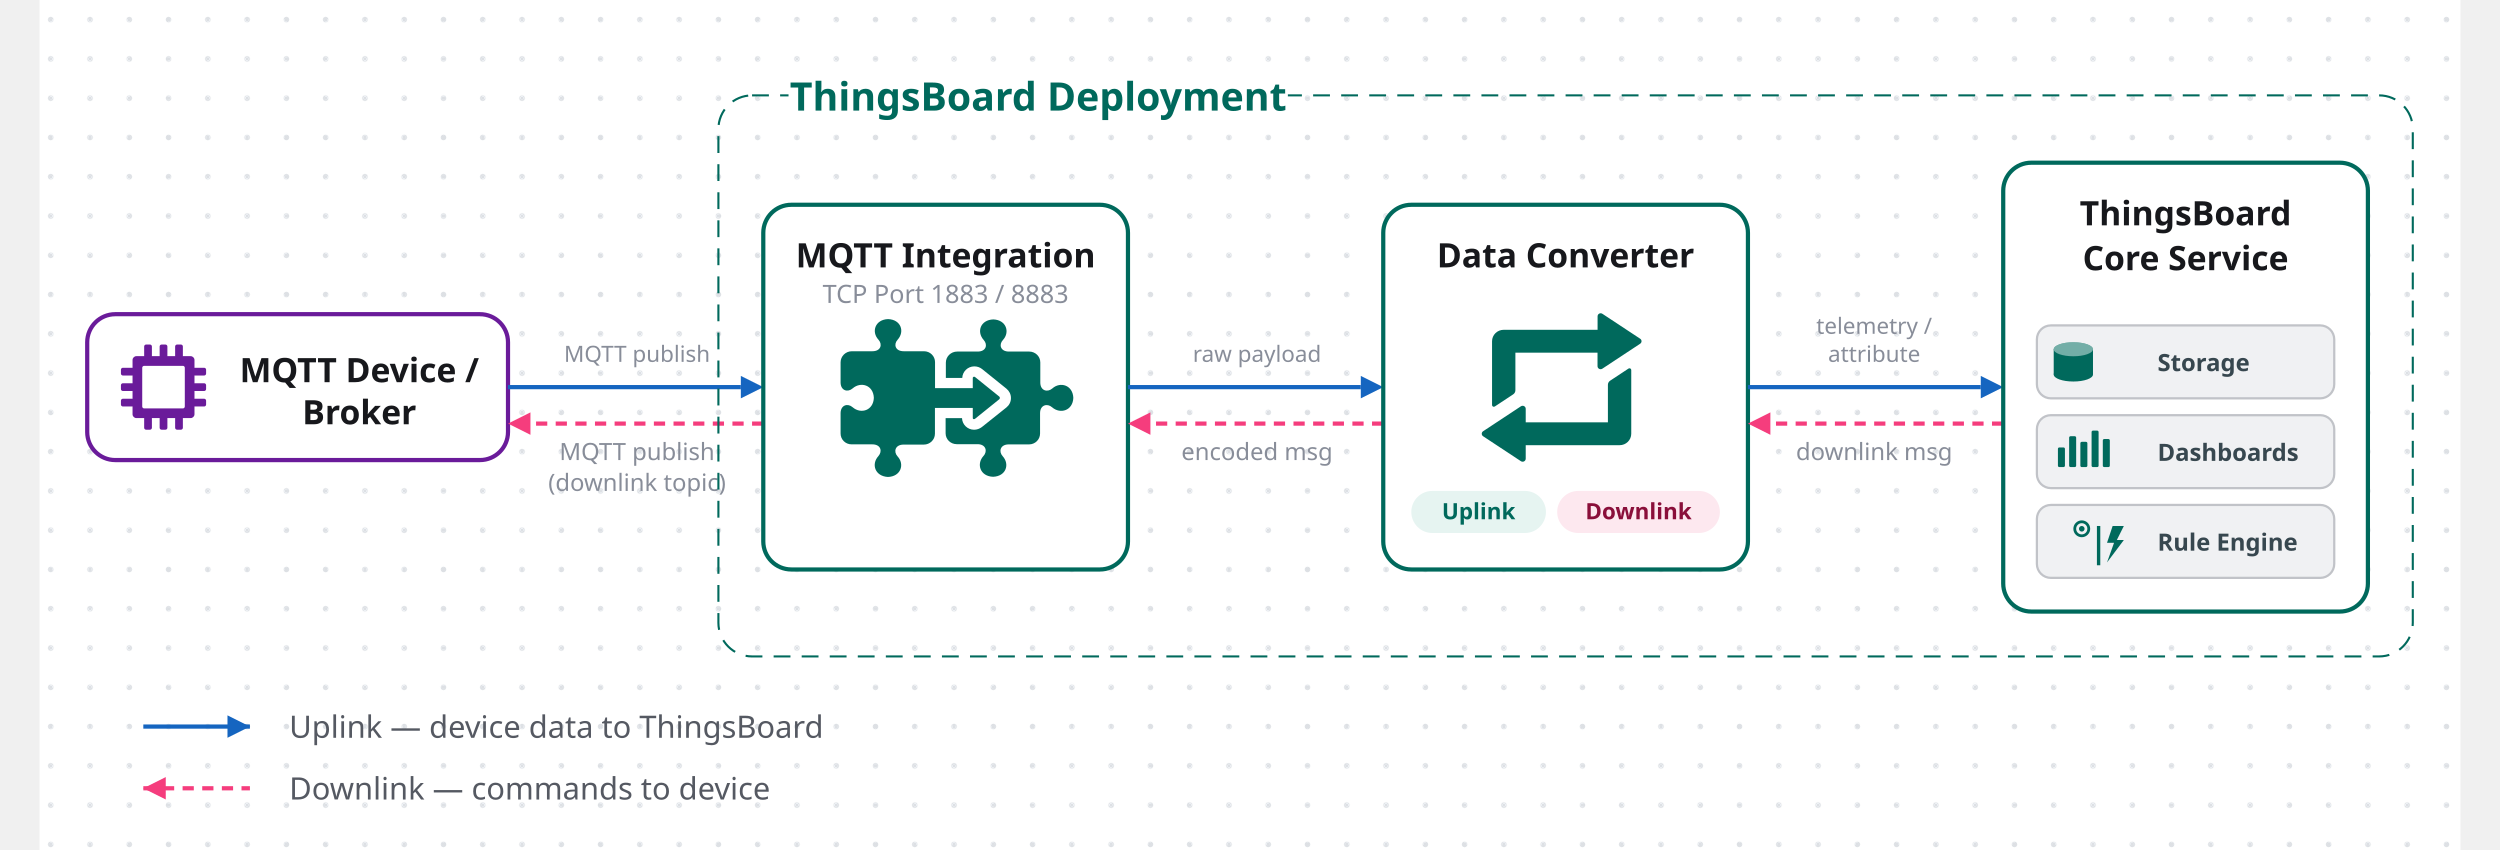
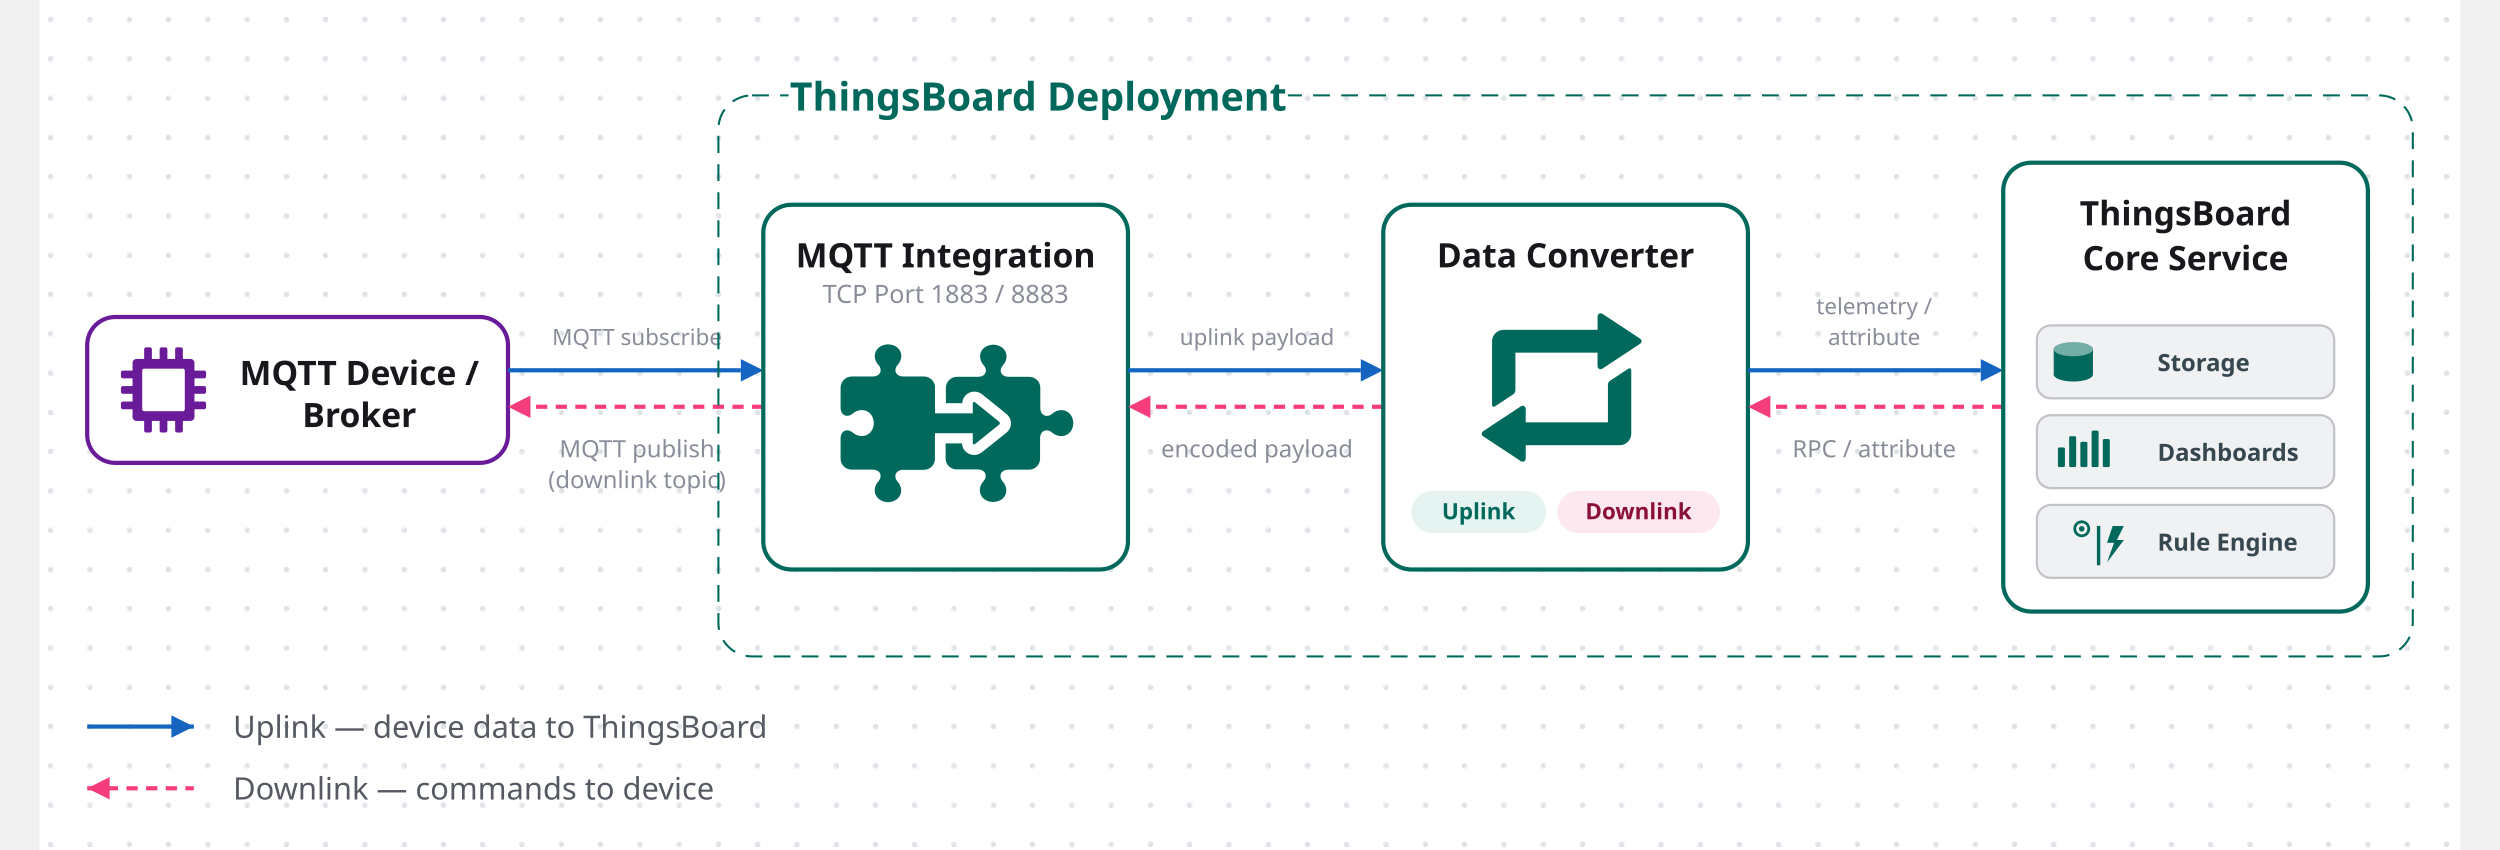
<svg xmlns="http://www.w3.org/2000/svg" width="1400" height="476" viewBox="-11 0 863 303">
  <defs>
    <pattern id="dots" x="0" y="0" width="14" height="14" patternUnits="userSpaceOnUse">
      <circle cx="7" cy="7" r="1" fill="#dde0e4" />
    </pattern>
    <clipPath id="clip0">
      <path fill="#fff" d="M-11 0h863v303H-11z" />
    </clipPath>
  </defs>
  <g clip-path="url(#clip0)">
    <path fill="#fff" d="M-11 0h863v303H-11z" />
    <rect x="-11" width="863" height="303" fill="url(#dots)" />
    <g transform="translate(0,33)">
-       <rect x="6" y="79" width="150" height="52" rx="10" fill="#fff" stroke="#6a1b9a" stroke-width="1.5" />
-       <g transform="translate(12.5,84.3) scale(0.69)" fill="#6a1b9a">
+       <rect x="6" y="80" width="150" height="52" rx="10" fill="#fff" stroke="#6a1b9a" stroke-width="1.5" />
+       <g transform="translate(12.5,85.3) scale(0.69)" fill="#6a1b9a">
        <rect x="14" y="14" width="32" height="32" rx="2" fill="#6a1b9a" />
        <rect x="19" y="19" width="22" height="22" rx="1" fill="#fff" />
        <rect x="20" y="8" width="4" height="7" rx="1" />
        <rect x="28" y="8" width="4" height="7" rx="1" />
        <rect x="36" y="8" width="4" height="7" rx="1" />
        <rect x="20" y="45" width="4" height="7" rx="1" />
        <rect x="28" y="45" width="4" height="7" rx="1" />
        <rect x="36" y="45" width="4" height="7" rx="1" />
        <rect x="8" y="20" width="7" height="4" rx="1" />
        <rect x="8" y="28" width="7" height="4" rx="1" />
        <rect x="8" y="36" width="7" height="4" rx="1" />
        <rect x="45" y="20" width="7" height="4" rx="1" />
        <rect x="45" y="28" width="7" height="4" rx="1" />
        <rect x="45" y="36" width="7" height="4" rx="1" />
      </g>
-       <text x="103" y="99" text-anchor="middle" font-family="system-ui,sans-serif" font-size="12" fill="#17181c" font-weight="600" dominant-baseline="middle">MQTT Device /</text>
-       <text x="103" y="114" text-anchor="middle" font-family="system-ui,sans-serif" font-size="12" fill="#17181c" font-weight="600" dominant-baseline="middle">Broker</text>
-       <line x1="156" y1="105" x2="239" y2="105" stroke="#1565c0" stroke-width="1.5" />
-       <polygon points="239,101 247,105 239,109" fill="#1565c0" />
-       <text x="202" y="96" text-anchor="middle" font-family="system-ui,sans-serif" font-size="8" fill="#888d99">MQTT publish</text>
-       <line x1="247" y1="118" x2="164" y2="118" stroke="#f53d7d" stroke-width="1.5" stroke-dasharray="4,3" />
-       <polygon points="164,114 156,118 164,122" fill="#f53d7d" />
-       <text x="202" y="131" text-anchor="middle" font-family="system-ui,sans-serif" font-size="8.5" fill="#888d99">MQTT publish</text>
-       <text x="202" y="142" text-anchor="middle" font-family="system-ui,sans-serif" font-size="8.5" fill="#888d99">(downlink topic)</text>
+       <text x="103" y="100" text-anchor="middle" font-family="system-ui,sans-serif" font-size="12" fill="#17181c" font-weight="600" dominant-baseline="middle">MQTT Device /</text>
+       <text x="103" y="115" text-anchor="middle" font-family="system-ui,sans-serif" font-size="12" fill="#17181c" font-weight="600" dominant-baseline="middle">Broker</text>
+       <line x1="156" y1="99" x2="239" y2="99" stroke="#1565c0" stroke-width="1.5" />
+       <polygon points="239,95 247,99 239,103" fill="#1565c0" />
+       <text x="202" y="90" text-anchor="middle" font-family="system-ui,sans-serif" font-size="8" fill="#888d99">MQTT subscribe</text>
+       <line x1="247" y1="112" x2="164" y2="112" stroke="#f53d7d" stroke-width="1.5" stroke-dasharray="4,3" />
+       <polygon points="164,108 156,112 164,116" fill="#f53d7d" />
+       <text x="202" y="130" text-anchor="middle" font-family="system-ui,sans-serif" font-size="8.5" fill="#888d99">MQTT publish</text>
+       <text x="202" y="141" text-anchor="middle" font-family="system-ui,sans-serif" font-size="8.5" fill="#888d99">(downlink topic)</text>
      <rect x="231" y="1" width="604" height="200" rx="12" fill="none" stroke="#00695c" stroke-width="0.75" stroke-dasharray="6,4" />
      <rect x="256" y="-6" width="178" height="14" fill="#fff" />
      <text x="345" y="1" text-anchor="middle" font-family="system-ui,sans-serif" font-size="14" fill="#00695c" font-weight="600" dominant-baseline="central" textLength="174" lengthAdjust="spacing">ThingsBoard Deployment</text>
      <rect x="247" y="40" width="130" height="130" rx="10" fill="#fff" stroke="#00695c" stroke-width="1.5" />
      <text x="312" y="53" text-anchor="middle" font-family="system-ui,sans-serif" font-size="12" fill="#17181c" font-weight="600" dominant-baseline="hanging">MQTT Integration</text>
      <text x="312" y="68" text-anchor="middle" font-family="system-ui,sans-serif" font-size="9" fill="#888d99" dominant-baseline="hanging">TCP Port 1883 / 8883</text>
-       <g transform="matrix(-0.16987,0,0,-0.166552,357.5201,149.5578)" fill="#00695c">
+       <g transform="matrix(-0.16987,0,0,-0.166552,357.5201,158.5578)" fill="#00695c">
        <path d="m 465.3,145.05 h -43.5 c -17.7,0 -21.8,-14.7 -12.6,-25.3 15.2,-17.2 7.1,-43 -20.2,-44.5 -27.3,1 -35.4,27.3 -20.2,44 9.1,10.1 5.1,25.3 -12.6,25.3 h -42.5 c -12.6,0 -23.3,10.1 -23.3,23.3 v 55.1 h -1 -78.4 v -21.8 c 0,-2 -2.5,-3 -4.6,-1.5 l -51.1,42 c -1.5,1.5 -1.5,4 0,5.6 l 51.1,42 c 2,1.5 4.6,0 4.6,-2 v -21.8 h 78.2 1 v 55.6 c 0,12.6 10.1,23.3 23.3,23.3 H 356 c 17.7,0 21.8,14.7 12.6,24.8 -15.2,17.2 -7.1,43 20.2,44 27.3,-1 35.4,-27.3 20.2,-44 -9.1,-10.1 -5.1,-24.8 12.6,-24.8 h 43 c 13.2,0 23.8,-10.6 23.8,-23.8 v -43.6 c -0.5,-17.2 -15.2,-21.2 -25.3,-12.1 -17.2,15.2 -43.5,7.1 -44.5,-20.2 1,-27.3 27.3,-35.4 44.5,-20.2 10.1,9.1 24.8,5.1 25.3,-12.1 v -44 c 0.1,-12.7 -10,-23.3 -23.1,-23.3 z" />
        <path d="m 244.7,145.45 h -43.5 c -17.7,0 -21.8,-15.2 -12.6,-25.3 15.2,-17.2 7.1,-43.5 -20.2,-44.5 -27.3,1 -35.4,26.8 -20.2,44 9.1,10.1 5.1,25.3 -12.6,25.3 H 93.1 c -13.2,0 -23.3,10.6 -23.3,23.3 v 43.5 c 0,17.7 -15.2,21.8 -25.3,12.6 -17.2,-15.2 -43.5,-7.1 -44.5,20.2 1,27.3 27.3,35.4 44,20.2 10.1,-9.1 25.3,-5.1 25.3,12.6 v 43 c 0,13.2 10.6,23.3 23.3,23.3 h 42.5 c 17.7,0 21.8,14.7 12.6,24.8 -15.2,16.7 -7.1,43 20.2,44 27.3,-1 35.4,-26.8 20.2,-44 -9.1,-10.1 -5.1,-24.8 12.6,-24.8 h 43 c 13.2,0 23.8,-10.6 23.8,-23.8 v -32.7 h -34.4 c -0.5,13.7 -11.7,24.8 -25.3,24.8 -6.1,0 -11.6,-2 -16.2,-5.6 l -51.1,-42 c -6.1,-5.1 -9.6,-12.1 -9.6,-20.2 0,-8.1 3.5,-15.2 9.6,-20.2 l 51.6,-42 c 4.6,-3.5 10.1,-5.6 16.2,-5.6 13.7,0 24.8,11.1 25.3,24.8 H 268 v -32.4 c 0,-13.2 -10.6,-23.3 -23.3,-23.3 z" />
      </g>
-       <line x1="377" y1="105" x2="460" y2="105" stroke="#1565c0" stroke-width="1.5" />
-       <polygon points="460,101 468,105 460,109" fill="#1565c0" />
-       <text x="423" y="96" text-anchor="middle" font-family="system-ui,sans-serif" font-size="8" fill="#888d99">raw payload</text>
-       <line x1="468" y1="118" x2="385" y2="118" stroke="#f53d7d" stroke-width="1.5" stroke-dasharray="4,3" />
-       <polygon points="385,114 377,118 385,122" fill="#f53d7d" />
-       <text x="423" y="131" text-anchor="middle" font-family="system-ui,sans-serif" font-size="8.5" fill="#888d99">encoded msg</text>
+       <line x1="377" y1="99" x2="460" y2="99" stroke="#1565c0" stroke-width="1.5" />
+       <polygon points="460,95 468,99 460,103" fill="#1565c0" />
+       <text x="423" y="90" text-anchor="middle" font-family="system-ui,sans-serif" font-size="8" fill="#888d99">uplink payload</text>
+       <line x1="468" y1="112" x2="385" y2="112" stroke="#f53d7d" stroke-width="1.5" stroke-dasharray="4,3" />
+       <polygon points="385,108 377,112 385,116" fill="#f53d7d" />
+       <text x="423" y="130" text-anchor="middle" font-family="system-ui,sans-serif" font-size="8.5" fill="#888d99">encoded payload</text>
      <rect x="468" y="40" width="130" height="130" rx="10" fill="#fff" stroke="#00695c" stroke-width="1.5" />
      <text x="533" y="53" text-anchor="middle" font-family="system-ui,sans-serif" font-size="12" fill="#17181c" font-weight="600" dominant-baseline="hanging">Data Converter</text>
      <g transform="matrix(0.217828,0,0,0.213574,478.2844,73.1842)" fill="#00695c">
        <path d="m 373.23,68.177 -61.8,-41.6 c -3.4,-2.3 -7.9,0.1 -7.9,4.2 v 22.5 h -153.6 c -10.6,0 -19.1,8.6 -19.1,19.1 v 106.5 c 0,2.3 2.6,3.7 4.5,2.4 l 30,-20.2 c 2.3,-1.5 3.7,-4.1 3.7,-6.9 v -62.7 h 134.4 v 22.5 c 0,4.1 4.5,6.5 7.9,4.2 l 61.8,-41.6 c 3.1,-2 3.1,-6.4 0.1,-8.4 z" />
        <path d="m 354.13,117.98 -30,20.2 c -2.3,1.5 -3.7,4.1 -3.7,6.9 v 62.6 h -134.5 v -22.5 c 0,-4.1 -4.5,-6.5 -7.9,-4.2 l -61.8,41.6 c -3,2 -3,6.4 0,8.4 l 61.8,41.6 c 3.4,2.3 7.9,-0.1 7.9,-4.2 v -22.5 h 153.5 c 10.6,0.1 19.2,-8.5 19.2,-19.1 v -106.4 c 0,-2.3 -2.6,-3.7 -4.5,-2.4 z" />
      </g>
      <rect x="478" y="142" width="48" height="15" rx="7.5" fill="#e6f4f1" />
      <text x="502" y="149" text-anchor="middle" font-family="system-ui,sans-serif" font-size="8" fill="#00695c" font-weight="700" dominant-baseline="central">Uplink</text>
      <rect x="530" y="142" width="58" height="15" rx="7.5" fill="#fde8ef" />
      <text x="559" y="149" text-anchor="middle" font-family="system-ui,sans-serif" font-size="8" fill="#8a0f3a" font-weight="700" dominant-baseline="central">Downlink</text>
-       <line x1="598" y1="105" x2="681" y2="105" stroke="#1565c0" stroke-width="1.5" />
-       <polygon points="681,101 689,105 681,109" fill="#1565c0" />
-       <text x="643" y="86" text-anchor="middle" font-family="system-ui,sans-serif" font-size="8" fill="#888d99">telemetry /</text>
-       <text x="643" y="96" text-anchor="middle" font-family="system-ui,sans-serif" font-size="8" fill="#888d99">attribute</text>
-       <line x1="689" y1="118" x2="606" y2="118" stroke="#f53d7d" stroke-width="1.5" stroke-dasharray="4,3" />
-       <polygon points="606,114 598,118 606,122" fill="#f53d7d" />
-       <text x="643" y="131" text-anchor="middle" font-family="system-ui,sans-serif" font-size="8.5" fill="#888d99">downlink msg</text>
+       <line x1="598" y1="99" x2="681" y2="99" stroke="#1565c0" stroke-width="1.5" />
+       <polygon points="681,95 689,99 681,103" fill="#1565c0" />
+       <text x="643" y="79" text-anchor="middle" font-family="system-ui,sans-serif" font-size="8" fill="#888d99">telemetry /</text>
+       <text x="643" y="90" text-anchor="middle" font-family="system-ui,sans-serif" font-size="8" fill="#888d99">attribute</text>
+       <line x1="689" y1="112" x2="606" y2="112" stroke="#f53d7d" stroke-width="1.5" stroke-dasharray="4,3" />
+       <polygon points="606,108 598,112 606,116" fill="#f53d7d" />
+       <text x="643" y="130" text-anchor="middle" font-family="system-ui,sans-serif" font-size="8.5" fill="#888d99">RPC / attribute</text>
      <rect x="689" y="25" width="130" height="160" rx="10" fill="#fff" stroke="#00695c" stroke-width="1.5" />
      <text x="754" y="38" text-anchor="middle" font-family="system-ui,sans-serif" font-size="12" fill="#17181c" font-weight="600" dominant-baseline="hanging">ThingsBoard</text>
      <text x="754" y="54" text-anchor="middle" font-family="system-ui,sans-serif" font-size="12" fill="#17181c" font-weight="600" dominant-baseline="hanging">Core Service</text>
      <g transform="translate(0,25)">
        <rect x="701" y="58" width="106" height="26" rx="5" fill="#f0f1f3" stroke="#c1c3c8" stroke-width=".8" />
        <g fill="#00695c" transform="translate(45,1.5)">
          <ellipse cx="669" cy="65" rx="7" ry="2.5" fill="#00695c" />
          <rect x="662" y="65" width="14" height="9" fill="#00695c" />
          <ellipse cx="669" cy="74" rx="7" ry="2.5" fill="#00695c" />
          <ellipse cx="669" cy="65" rx="7" ry="2.5" fill="#e6f4f1" opacity=".5" />
        </g>
        <text x="744" y="71" text-anchor="start" font-family="system-ui,sans-serif" font-size="8.5" fill="#37474f" font-weight="600" dominant-baseline="central">Storage</text>
        <rect x="701" y="90" width="106" height="26" rx="5" fill="#f0f1f3" stroke="#c1c3c8" stroke-width=".8" />
        <g fill="#00695c" transform="translate(47.5,2.5)">
          <rect x="661" y="99" width="2.5" height="7" rx=".5" />
          <rect x="665" y="95" width="2.5" height="11" rx=".5" />
          <rect x="669" y="97" width="2.5" height="9" rx=".5" />
          <rect x="673" y="93" width="2.5" height="13" rx=".5" />
          <rect x="677" y="96" width="2.5" height="10" rx=".5" />
        </g>
        <text x="744" y="103" text-anchor="start" font-family="system-ui,sans-serif" font-size="8.5" fill="#37474f" font-weight="600" dominant-baseline="central">Dashboards</text>
        <rect x="701" y="122" width="106" height="26" rx="5" fill="#f0f1f3" stroke="#c1c3c8" stroke-width=".8" />
        <g fill="#00695c" transform="translate(45,1.5)">
          <circle cx="672" cy="129" r="2.5" fill="none" stroke="#00695c" stroke-width="1" />
          <circle cx="672" cy="129" r="1" fill="#00695c" />
          <line x1="678" y1="128" x2="678" y2="142" stroke="#00695c" stroke-width="1.2" />
          <polygon points="683,128 681,134 683.5,134 681,141 687,133 684.5,133 687,128" fill="#00695c" />
        </g>
        <text x="744" y="135" text-anchor="start" font-family="system-ui,sans-serif" font-size="8.5" fill="#37474f" font-weight="600" dominant-baseline="central">Rule Engine</text>
      </g>
-       <line x1="26" y1="226" x2="64" y2="226" stroke="#1565c0" stroke-width="1.5" />
-       <polygon points="56,222 64,226 56,230" fill="#1565c0" />
-       <text x="78" y="230" font-family="system-ui,sans-serif" font-size="11" fill="#555962">Uplink — device data to ThingsBoard</text>
-       <line x1="26" y1="248" x2="64" y2="248" stroke="#f53d7d" stroke-width="1.5" stroke-dasharray="4,3" />
-       <polygon points="34,244 26,248 34,252" fill="#f53d7d" />
-       <text x="78" y="252" font-family="system-ui,sans-serif" font-size="11" fill="#555962">Downlink — commands to device</text>
+       <line x1="6" y1="226" x2="44" y2="226" stroke="#1565c0" stroke-width="1.5" />
+       <polygon points="36,222 44,226 36,230" fill="#1565c0" />
+       <text x="58" y="230" font-family="system-ui,sans-serif" font-size="11" fill="#555962">Uplink — device data to ThingsBoard</text>
+       <line x1="6" y1="248" x2="44" y2="248" stroke="#f53d7d" stroke-width="1.5" stroke-dasharray="4,3" />
+       <polygon points="14,244 6,248 14,252" fill="#f53d7d" />
+       <text x="58" y="252" font-family="system-ui,sans-serif" font-size="11" fill="#555962">Downlink — commands to device</text>
    </g>
  </g>
</svg>
